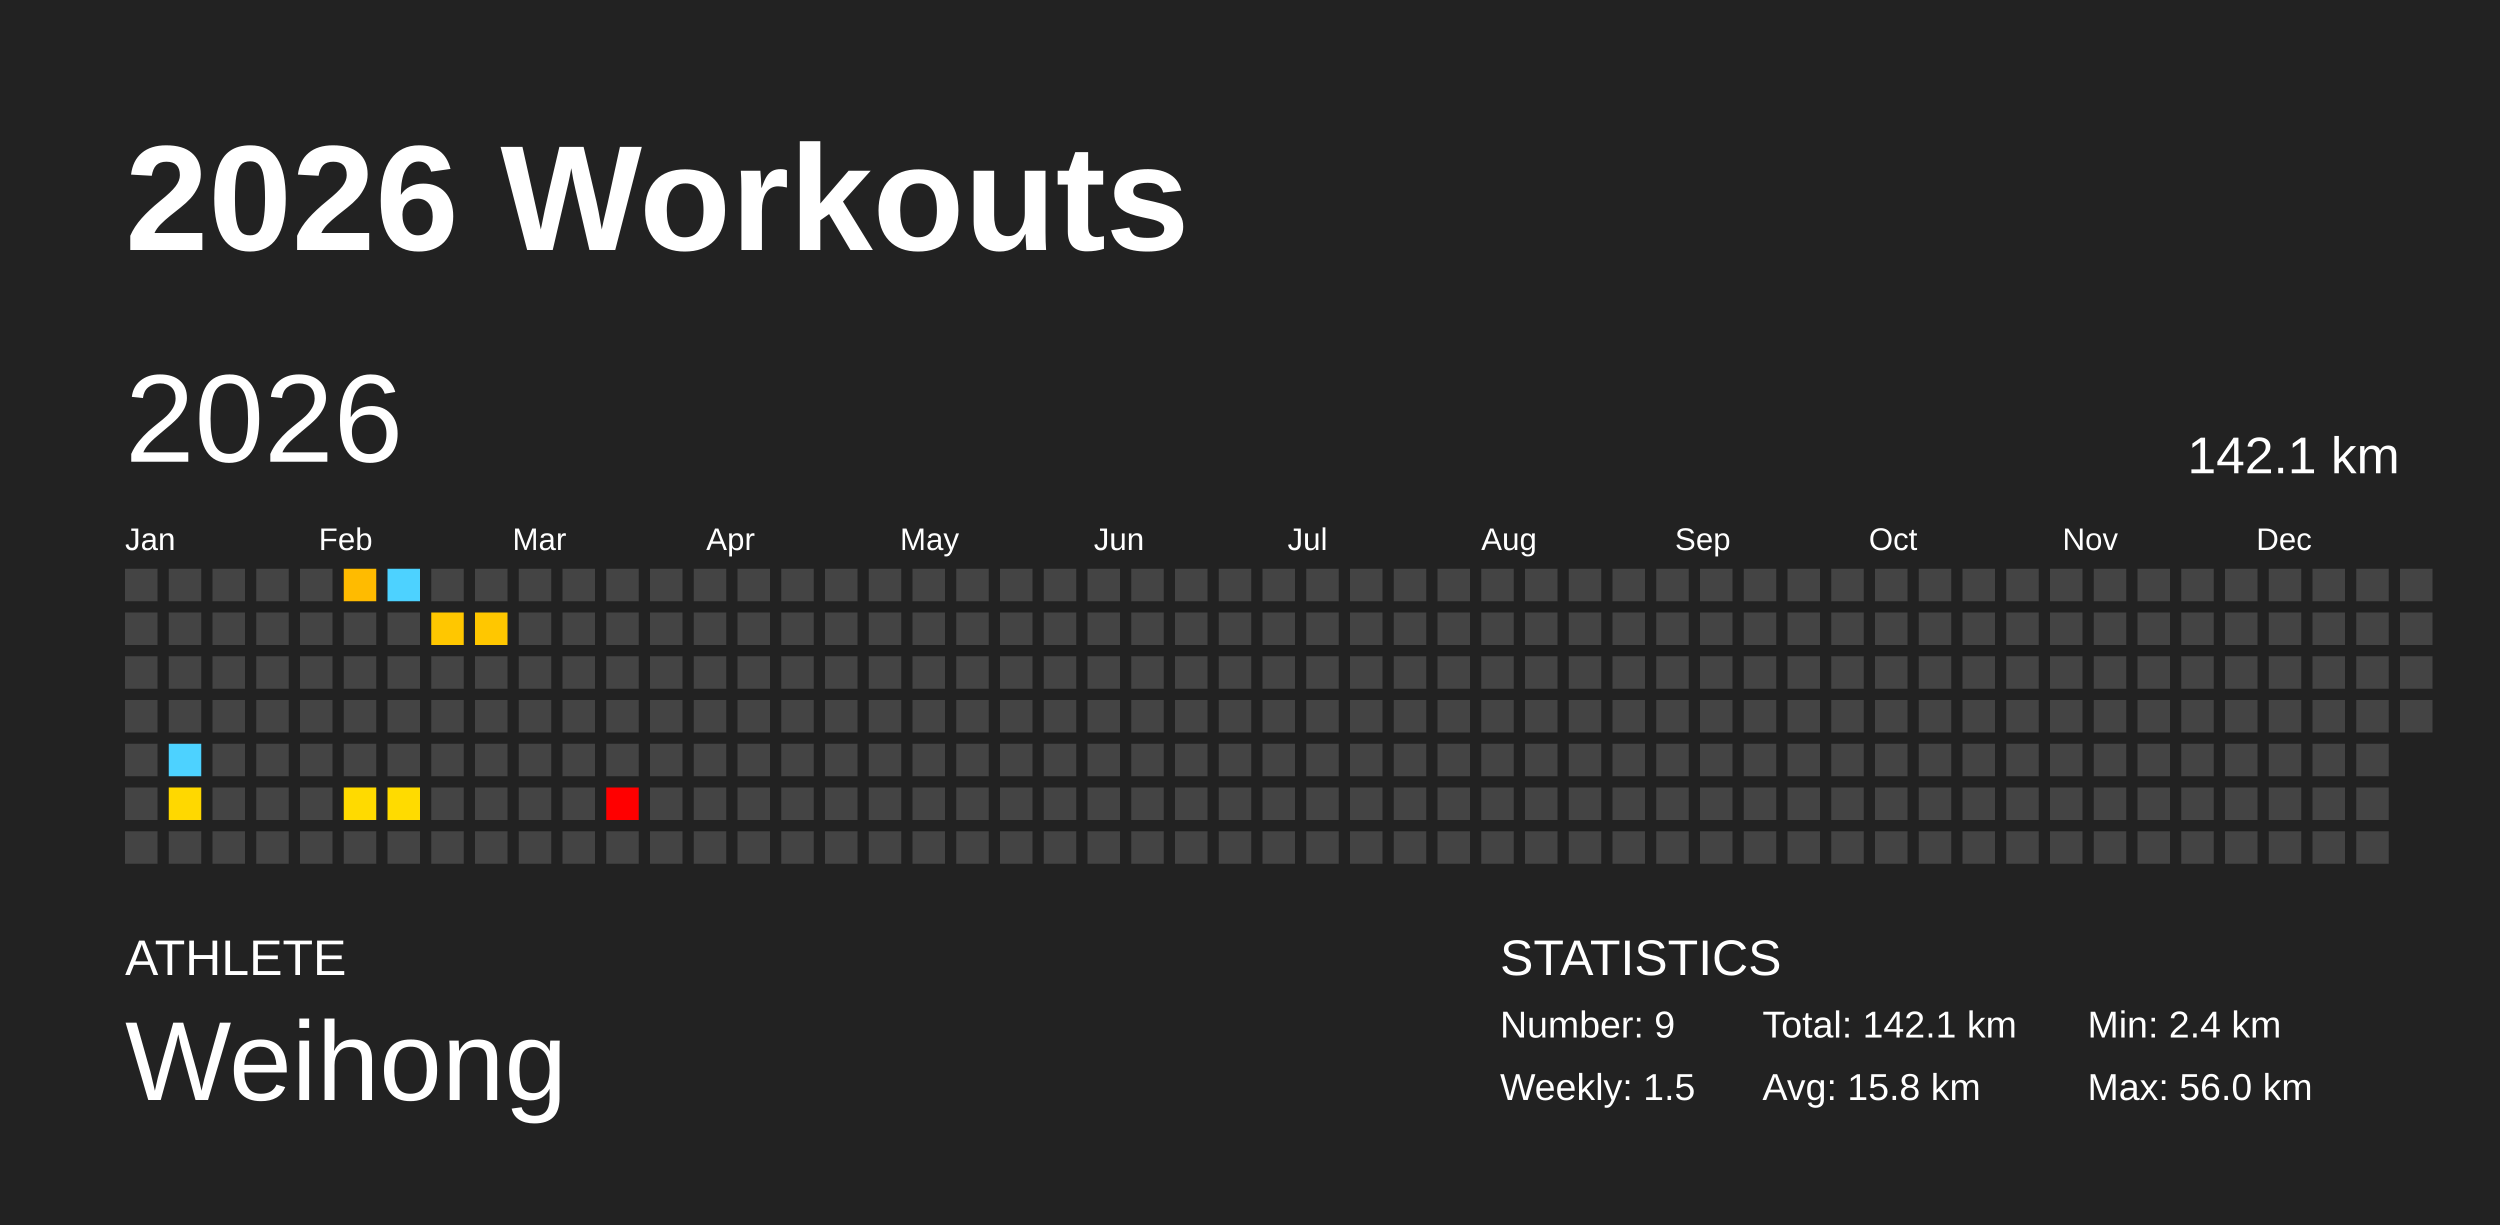
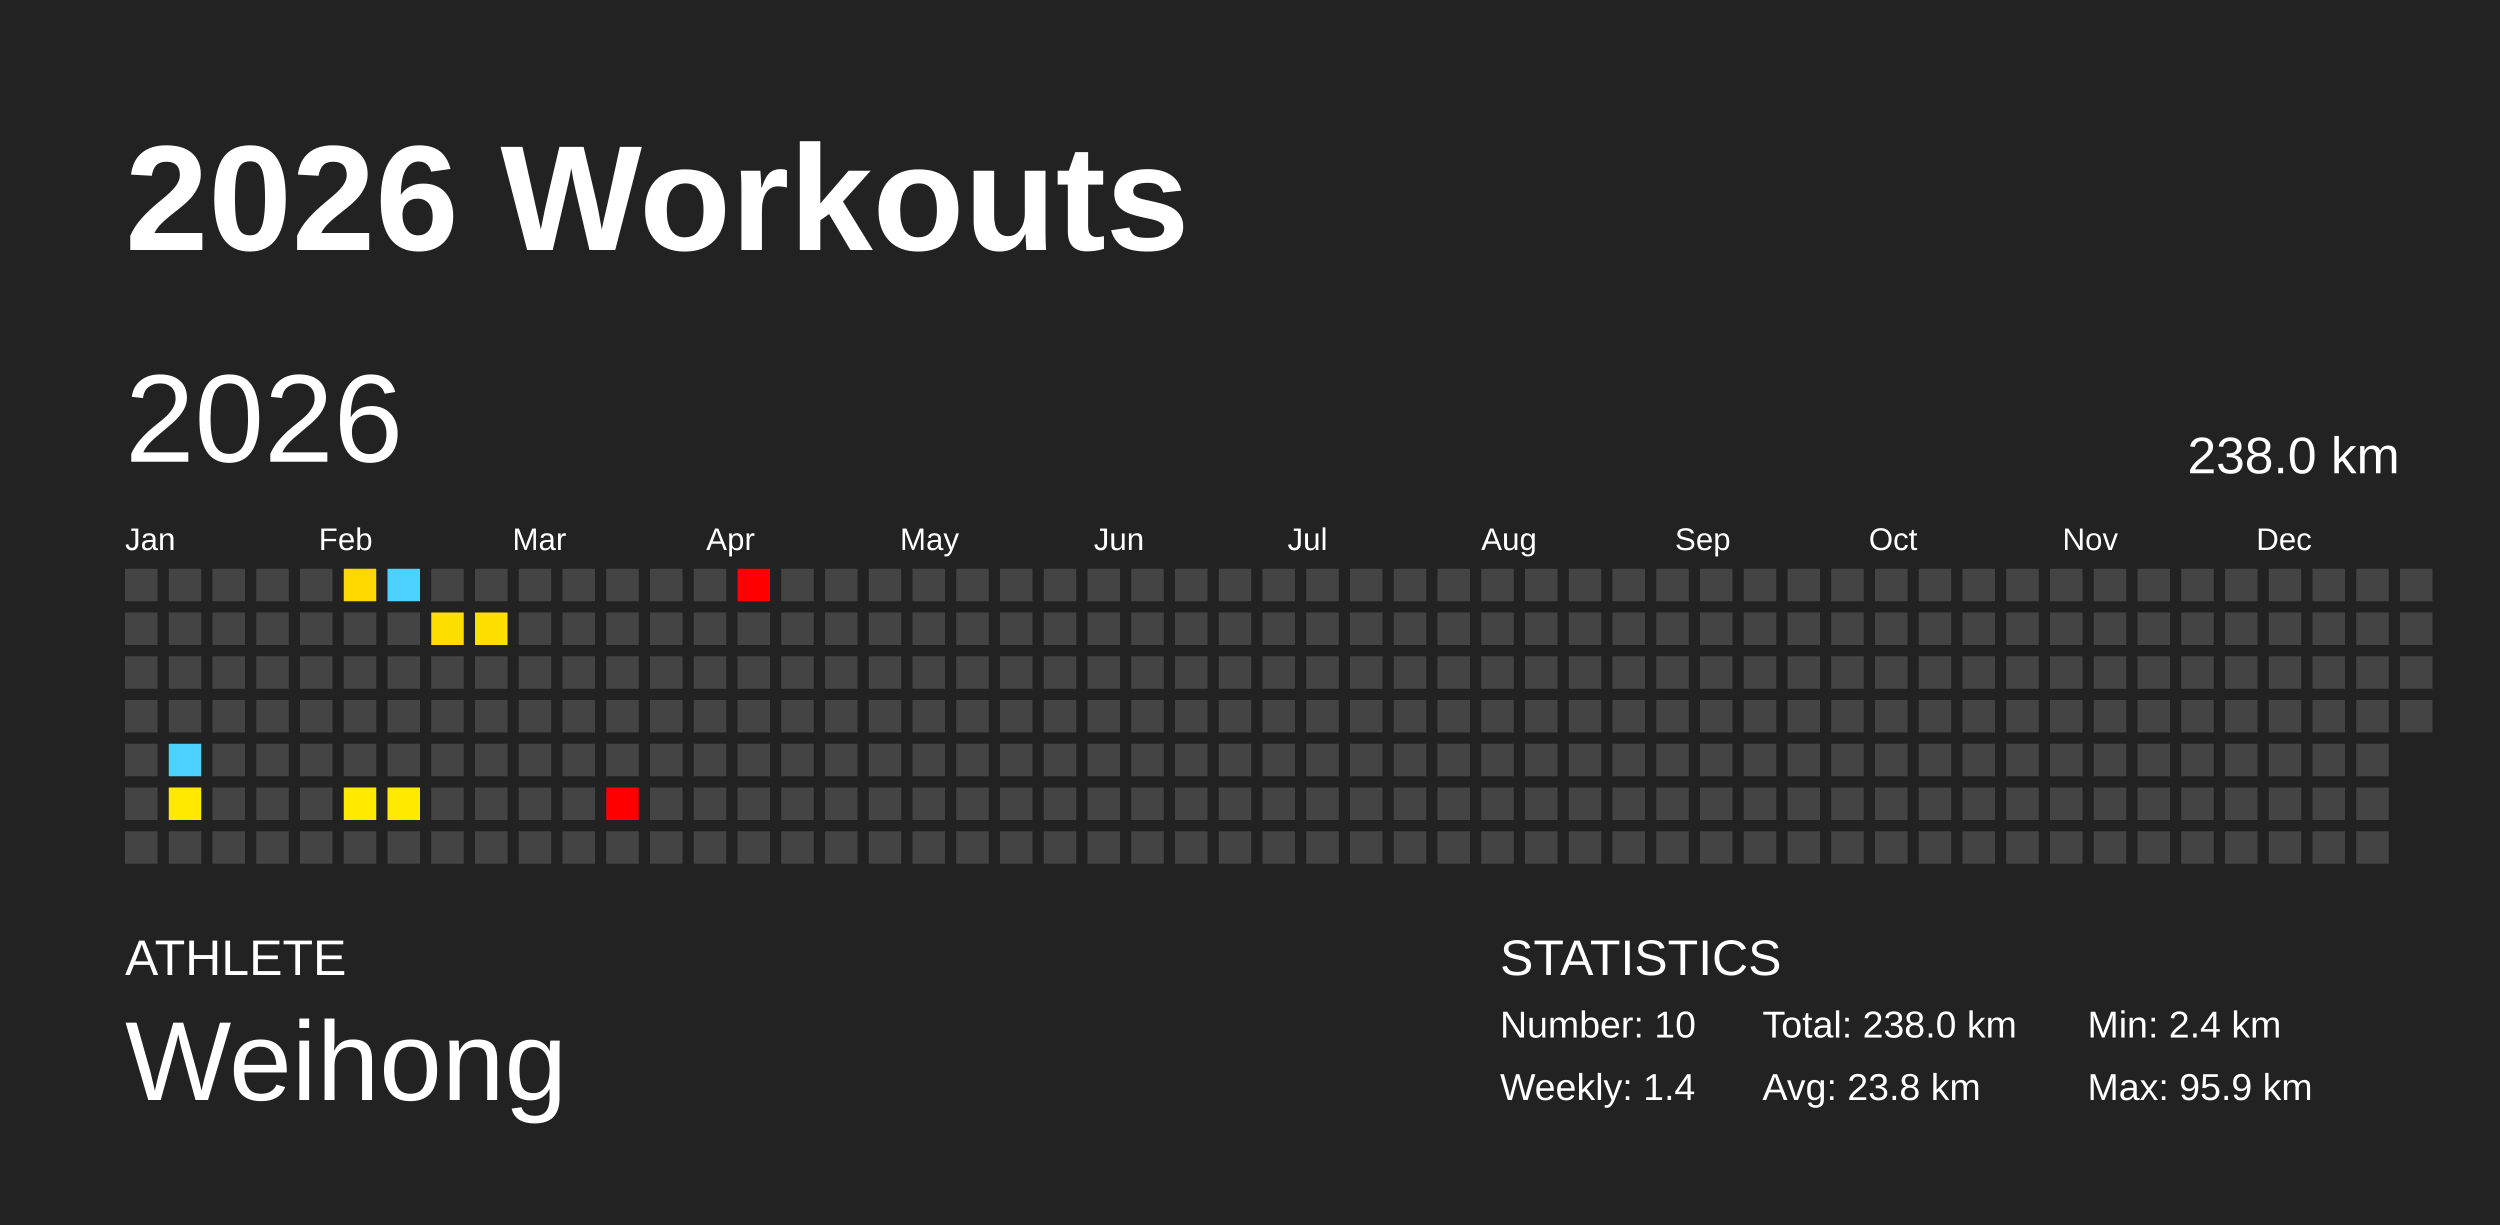
<svg xmlns="http://www.w3.org/2000/svg" baseProfile="full" height="98mm" version="1.1" viewBox="0,0,200,98" width="200mm">
  <defs />
  <rect fill="#222222" height="98" width="200" x="0" y="0" />
  <text fill="#FFFFFF" style="font-size:12px; font-family:Arial; font-weight:bold;" x="10" y="20">2026 Workouts</text>
  <text fill="#FFFFFF" style="font-size:4px; font-family:Arial" x="10" y="78">ATHLETE</text>
  <text fill="#FFFFFF" style="font-size:9px; font-family:Arial" x="10" y="88">Weihong</text>
  <text fill="#FFFFFF" style="font-size:4px; font-family:Arial" x="120" y="78">STATISTICS</text>
-   <text fill="#FFFFFF" style="font-size:3px; font-family:Arial" x="120" y="83">Number: 9</text>
-   <text fill="#FFFFFF" style="font-size:3px; font-family:Arial" x="120" y="88">Weekly: 1.5</text>
-   <text fill="#FFFFFF" style="font-size:3px; font-family:Arial" x="141" y="83">Total: 142.1 km</text>
-   <text fill="#FFFFFF" style="font-size:3px; font-family:Arial" x="141" y="88">Avg: 15.8 km</text>
+   <text fill="#FFFFFF" style="font-size:3px; font-family:Arial" x="120" y="83">Number: 10</text>
+   <text fill="#FFFFFF" style="font-size:3px; font-family:Arial" x="120" y="88">Weekly: 1.4</text>
+   <text fill="#FFFFFF" style="font-size:3px; font-family:Arial" x="141" y="83">Total: 238.0 km</text>
+   <text fill="#FFFFFF" style="font-size:3px; font-family:Arial" x="141" y="88">Avg: 23.8 km</text>
  <text fill="#FFFFFF" style="font-size:3px; font-family:Arial" x="167" y="83">Min: 2.4 km</text>
-   <text fill="#FFFFFF" style="font-size:3px; font-family:Arial" x="167" y="88">Max: 56.0 km</text>
+   <text fill="#FFFFFF" style="font-size:3px; font-family:Arial" x="167" y="88">Max: 95.9 km</text>
  <text dominant-baseline="hanging" fill="#FFFFFF" style="font-size:10.0px; font-family:Arial;" x="10" y="30">2026</text>
-   <text dominant-baseline="hanging" fill="#FFFFFF" style="font-size:4.125px; font-family:Arial;" x="175" y="35">142.1 km</text>
+   <text dominant-baseline="hanging" fill="#FFFFFF" style="font-size:4.125px; font-family:Arial;" x="175" y="35">238.0 km</text>
  <text fill="#FFFFFF" style="font-size:2.5px; font-family:Arial" x="10.0" y="44">Jan</text>
  <text fill="#FFFFFF" style="font-size:2.5px; font-family:Arial" x="25.5" y="44">Feb</text>
  <text fill="#FFFFFF" style="font-size:2.5px; font-family:Arial" x="41.0" y="44">Mar</text>
  <text fill="#FFFFFF" style="font-size:2.5px; font-family:Arial" x="56.5" y="44">Apr</text>
  <text fill="#FFFFFF" style="font-size:2.5px; font-family:Arial" x="72.0" y="44">May</text>
  <text fill="#FFFFFF" style="font-size:2.5px; font-family:Arial" x="87.5" y="44">Jun</text>
  <text fill="#FFFFFF" style="font-size:2.5px; font-family:Arial" x="103.0" y="44">Jul</text>
  <text fill="#FFFFFF" style="font-size:2.5px; font-family:Arial" x="118.5" y="44">Aug</text>
  <text fill="#FFFFFF" style="font-size:2.5px; font-family:Arial" x="134.0" y="44">Sep</text>
  <text fill="#FFFFFF" style="font-size:2.5px; font-family:Arial" x="149.5" y="44">Oct</text>
  <text fill="#FFFFFF" style="font-size:2.5px; font-family:Arial" x="165.0" y="44">Nov</text>
  <text fill="#FFFFFF" style="font-size:2.5px; font-family:Arial" x="180.5" y="44">Dec</text>
  <rect fill="#444444" height="2.6" width="2.6" x="10.0" y="45.5" />
  <rect fill="#444444" height="2.6" width="2.6" x="10.0" y="49.0" />
  <rect fill="#444444" height="2.6" width="2.6" x="10.0" y="52.5" />
  <rect fill="#444444" height="2.6" width="2.6" x="10.0" y="56.0" />
  <rect fill="#444444" height="2.6" width="2.6" x="10.0" y="59.5" />
  <rect fill="#444444" height="2.6" width="2.6" x="10.0" y="63.0" />
  <rect fill="#444444" height="2.6" width="2.6" x="10.0" y="66.5" />
  <rect fill="#444444" height="2.6" width="2.6" x="13.5" y="45.5" />
  <rect fill="#444444" height="2.6" width="2.6" x="13.5" y="49.0" />
  <rect fill="#444444" height="2.6" width="2.6" x="13.5" y="52.5" />
  <rect fill="#444444" height="2.6" width="2.6" x="13.5" y="56.0" />
  <rect fill="#4dd2ff" height="2.6" width="2.6" x="13.5" y="59.5" />
-   <rect fill="#ffd800" height="2.6" width="2.6" x="13.5" y="63.0" />
+   <rect fill="#ffe900" height="2.6" width="2.6" x="13.5" y="63.0" />
  <rect fill="#444444" height="2.6" width="2.6" x="13.5" y="66.5" />
  <rect fill="#444444" height="2.6" width="2.6" x="17.0" y="45.5" />
  <rect fill="#444444" height="2.6" width="2.6" x="17.0" y="49.0" />
  <rect fill="#444444" height="2.6" width="2.6" x="17.0" y="52.5" />
  <rect fill="#444444" height="2.6" width="2.6" x="17.0" y="56.0" />
  <rect fill="#444444" height="2.6" width="2.6" x="17.0" y="59.5" />
  <rect fill="#444444" height="2.6" width="2.6" x="17.0" y="63.0" />
  <rect fill="#444444" height="2.6" width="2.6" x="17.0" y="66.5" />
  <rect fill="#444444" height="2.6" width="2.6" x="20.5" y="45.5" />
  <rect fill="#444444" height="2.6" width="2.6" x="20.5" y="49.0" />
  <rect fill="#444444" height="2.6" width="2.6" x="20.5" y="52.5" />
  <rect fill="#444444" height="2.6" width="2.6" x="20.5" y="56.0" />
  <rect fill="#444444" height="2.6" width="2.6" x="20.5" y="59.5" />
  <rect fill="#444444" height="2.6" width="2.6" x="20.5" y="63.0" />
  <rect fill="#444444" height="2.6" width="2.6" x="20.5" y="66.5" />
  <rect fill="#444444" height="2.6" width="2.6" x="24.0" y="45.5" />
  <rect fill="#444444" height="2.6" width="2.6" x="24.0" y="49.0" />
  <rect fill="#444444" height="2.6" width="2.6" x="24.0" y="52.5" />
  <rect fill="#444444" height="2.6" width="2.6" x="24.0" y="56.0" />
  <rect fill="#444444" height="2.6" width="2.6" x="24.0" y="59.5" />
  <rect fill="#444444" height="2.6" width="2.6" x="24.0" y="63.0" />
  <rect fill="#444444" height="2.6" width="2.6" x="24.0" y="66.5" />
-   <rect fill="#ffbb00" height="2.6" width="2.6" x="27.5" y="45.5" />
+   <rect fill="#ffd800" height="2.6" width="2.6" x="27.5" y="45.5" />
  <rect fill="#444444" height="2.6" width="2.6" x="27.5" y="49.0" />
  <rect fill="#444444" height="2.6" width="2.6" x="27.5" y="52.5" />
  <rect fill="#444444" height="2.6" width="2.6" x="27.5" y="56.0" />
  <rect fill="#444444" height="2.6" width="2.6" x="27.5" y="59.5" />
-   <rect fill="#ffda00" height="2.6" width="2.6" x="27.5" y="63.0" />
+   <rect fill="#ffea00" height="2.6" width="2.6" x="27.5" y="63.0" />
  <rect fill="#444444" height="2.6" width="2.6" x="27.5" y="66.5" />
  <rect fill="#4dd2ff" height="2.6" width="2.6" x="31.0" y="45.5" />
  <rect fill="#444444" height="2.6" width="2.6" x="31.0" y="49.0" />
  <rect fill="#444444" height="2.6" width="2.6" x="31.0" y="52.5" />
  <rect fill="#444444" height="2.6" width="2.6" x="31.0" y="56.0" />
  <rect fill="#444444" height="2.6" width="2.6" x="31.0" y="59.5" />
-   <rect fill="#ffdb00" height="2.6" width="2.6" x="31.0" y="63.0" />
+   <rect fill="#ffea00" height="2.6" width="2.6" x="31.0" y="63.0" />
  <rect fill="#444444" height="2.6" width="2.6" x="31.0" y="66.5" />
  <rect fill="#444444" height="2.6" width="2.6" x="34.5" y="45.5" />
-   <rect fill="#ffc700" height="2.6" width="2.6" x="34.5" y="49.0" />
+   <rect fill="#ffdf00" height="2.6" width="2.6" x="34.5" y="49.0" />
  <rect fill="#444444" height="2.6" width="2.6" x="34.5" y="52.5" />
  <rect fill="#444444" height="2.6" width="2.6" x="34.5" y="56.0" />
  <rect fill="#444444" height="2.6" width="2.6" x="34.5" y="59.5" />
  <rect fill="#444444" height="2.6" width="2.6" x="34.5" y="63.0" />
  <rect fill="#444444" height="2.6" width="2.6" x="34.5" y="66.5" />
  <rect fill="#444444" height="2.6" width="2.6" x="38.0" y="45.5" />
-   <rect fill="#ffc700" height="2.6" width="2.6" x="38.0" y="49.0" />
+   <rect fill="#ffdf00" height="2.6" width="2.6" x="38.0" y="49.0" />
  <rect fill="#444444" height="2.6" width="2.6" x="38.0" y="52.5" />
  <rect fill="#444444" height="2.6" width="2.6" x="38.0" y="56.0" />
  <rect fill="#444444" height="2.6" width="2.6" x="38.0" y="59.5" />
  <rect fill="#444444" height="2.6" width="2.6" x="38.0" y="63.0" />
  <rect fill="#444444" height="2.6" width="2.6" x="38.0" y="66.5" />
  <rect fill="#444444" height="2.6" width="2.6" x="41.5" y="45.5" />
  <rect fill="#444444" height="2.6" width="2.6" x="41.5" y="49.0" />
  <rect fill="#444444" height="2.6" width="2.6" x="41.5" y="52.5" />
  <rect fill="#444444" height="2.6" width="2.6" x="41.5" y="56.0" />
  <rect fill="#444444" height="2.6" width="2.6" x="41.5" y="59.5" />
  <rect fill="#444444" height="2.6" width="2.6" x="41.5" y="63.0" />
  <rect fill="#444444" height="2.6" width="2.6" x="41.5" y="66.5" />
  <rect fill="#444444" height="2.6" width="2.6" x="45.0" y="45.5" />
  <rect fill="#444444" height="2.6" width="2.6" x="45.0" y="49.0" />
  <rect fill="#444444" height="2.6" width="2.6" x="45.0" y="52.5" />
  <rect fill="#444444" height="2.6" width="2.6" x="45.0" y="56.0" />
  <rect fill="#444444" height="2.6" width="2.6" x="45.0" y="59.5" />
  <rect fill="#444444" height="2.6" width="2.6" x="45.0" y="63.0" />
  <rect fill="#444444" height="2.6" width="2.6" x="45.0" y="66.5" />
  <rect fill="#444444" height="2.6" width="2.6" x="48.5" y="45.5" />
  <rect fill="#444444" height="2.6" width="2.6" x="48.5" y="49.0" />
  <rect fill="#444444" height="2.6" width="2.6" x="48.5" y="52.5" />
  <rect fill="#444444" height="2.6" width="2.6" x="48.5" y="56.0" />
  <rect fill="#444444" height="2.6" width="2.6" x="48.5" y="59.5" />
  <rect fill="red" height="2.6" width="2.6" x="48.5" y="63.0" />
  <rect fill="#444444" height="2.6" width="2.6" x="48.5" y="66.5" />
  <rect fill="#444444" height="2.6" width="2.6" x="52.0" y="45.5" />
  <rect fill="#444444" height="2.6" width="2.6" x="52.0" y="49.0" />
  <rect fill="#444444" height="2.6" width="2.6" x="52.0" y="52.5" />
  <rect fill="#444444" height="2.6" width="2.6" x="52.0" y="56.0" />
  <rect fill="#444444" height="2.6" width="2.6" x="52.0" y="59.5" />
  <rect fill="#444444" height="2.6" width="2.6" x="52.0" y="63.0" />
  <rect fill="#444444" height="2.6" width="2.6" x="52.0" y="66.5" />
  <rect fill="#444444" height="2.6" width="2.6" x="55.5" y="45.5" />
  <rect fill="#444444" height="2.6" width="2.6" x="55.5" y="49.0" />
  <rect fill="#444444" height="2.6" width="2.6" x="55.5" y="52.5" />
  <rect fill="#444444" height="2.6" width="2.6" x="55.5" y="56.0" />
  <rect fill="#444444" height="2.6" width="2.6" x="55.5" y="59.5" />
  <rect fill="#444444" height="2.6" width="2.6" x="55.5" y="63.0" />
  <rect fill="#444444" height="2.6" width="2.6" x="55.5" y="66.5" />
-   <rect fill="#444444" height="2.6" width="2.6" x="59.0" y="45.5" />
+   <rect fill="red" height="2.6" width="2.6" x="59.0" y="45.5" />
  <rect fill="#444444" height="2.6" width="2.6" x="59.0" y="49.0" />
  <rect fill="#444444" height="2.6" width="2.6" x="59.0" y="52.5" />
  <rect fill="#444444" height="2.6" width="2.6" x="59.0" y="56.0" />
  <rect fill="#444444" height="2.6" width="2.6" x="59.0" y="59.5" />
  <rect fill="#444444" height="2.6" width="2.6" x="59.0" y="63.0" />
  <rect fill="#444444" height="2.6" width="2.6" x="59.0" y="66.5" />
  <rect fill="#444444" height="2.6" width="2.6" x="62.5" y="45.5" />
  <rect fill="#444444" height="2.6" width="2.6" x="62.5" y="49.0" />
  <rect fill="#444444" height="2.6" width="2.6" x="62.5" y="52.5" />
  <rect fill="#444444" height="2.6" width="2.6" x="62.5" y="56.0" />
  <rect fill="#444444" height="2.6" width="2.6" x="62.5" y="59.5" />
  <rect fill="#444444" height="2.6" width="2.6" x="62.5" y="63.0" />
  <rect fill="#444444" height="2.6" width="2.6" x="62.5" y="66.5" />
  <rect fill="#444444" height="2.6" width="2.6" x="66.0" y="45.5" />
  <rect fill="#444444" height="2.6" width="2.6" x="66.0" y="49.0" />
  <rect fill="#444444" height="2.6" width="2.6" x="66.0" y="52.5" />
  <rect fill="#444444" height="2.6" width="2.6" x="66.0" y="56.0" />
  <rect fill="#444444" height="2.6" width="2.6" x="66.0" y="59.5" />
  <rect fill="#444444" height="2.6" width="2.6" x="66.0" y="63.0" />
  <rect fill="#444444" height="2.6" width="2.6" x="66.0" y="66.5" />
  <rect fill="#444444" height="2.6" width="2.6" x="69.5" y="45.5" />
  <rect fill="#444444" height="2.6" width="2.6" x="69.5" y="49.0" />
  <rect fill="#444444" height="2.6" width="2.6" x="69.5" y="52.5" />
  <rect fill="#444444" height="2.6" width="2.6" x="69.5" y="56.0" />
  <rect fill="#444444" height="2.6" width="2.6" x="69.5" y="59.5" />
  <rect fill="#444444" height="2.6" width="2.6" x="69.5" y="63.0" />
  <rect fill="#444444" height="2.6" width="2.6" x="69.5" y="66.5" />
  <rect fill="#444444" height="2.6" width="2.6" x="73.0" y="45.5" />
  <rect fill="#444444" height="2.6" width="2.6" x="73.0" y="49.0" />
  <rect fill="#444444" height="2.6" width="2.6" x="73.0" y="52.5" />
  <rect fill="#444444" height="2.6" width="2.6" x="73.0" y="56.0" />
  <rect fill="#444444" height="2.6" width="2.6" x="73.0" y="59.5" />
  <rect fill="#444444" height="2.6" width="2.6" x="73.0" y="63.0" />
  <rect fill="#444444" height="2.6" width="2.6" x="73.0" y="66.5" />
  <rect fill="#444444" height="2.6" width="2.6" x="76.5" y="45.5" />
  <rect fill="#444444" height="2.6" width="2.6" x="76.5" y="49.0" />
  <rect fill="#444444" height="2.6" width="2.6" x="76.5" y="52.5" />
  <rect fill="#444444" height="2.6" width="2.6" x="76.5" y="56.0" />
  <rect fill="#444444" height="2.6" width="2.6" x="76.5" y="59.5" />
  <rect fill="#444444" height="2.6" width="2.6" x="76.5" y="63.0" />
  <rect fill="#444444" height="2.6" width="2.6" x="76.5" y="66.5" />
  <rect fill="#444444" height="2.6" width="2.6" x="80.0" y="45.5" />
  <rect fill="#444444" height="2.6" width="2.6" x="80.0" y="49.0" />
  <rect fill="#444444" height="2.6" width="2.6" x="80.0" y="52.5" />
  <rect fill="#444444" height="2.6" width="2.6" x="80.0" y="56.0" />
  <rect fill="#444444" height="2.6" width="2.6" x="80.0" y="59.5" />
  <rect fill="#444444" height="2.6" width="2.6" x="80.0" y="63.0" />
  <rect fill="#444444" height="2.6" width="2.6" x="80.0" y="66.5" />
  <rect fill="#444444" height="2.6" width="2.6" x="83.5" y="45.5" />
  <rect fill="#444444" height="2.6" width="2.6" x="83.5" y="49.0" />
  <rect fill="#444444" height="2.6" width="2.6" x="83.5" y="52.5" />
  <rect fill="#444444" height="2.6" width="2.6" x="83.5" y="56.0" />
  <rect fill="#444444" height="2.6" width="2.6" x="83.5" y="59.5" />
  <rect fill="#444444" height="2.6" width="2.6" x="83.5" y="63.0" />
  <rect fill="#444444" height="2.6" width="2.6" x="83.5" y="66.5" />
  <rect fill="#444444" height="2.6" width="2.6" x="87.0" y="45.5" />
  <rect fill="#444444" height="2.6" width="2.6" x="87.0" y="49.0" />
  <rect fill="#444444" height="2.6" width="2.6" x="87.0" y="52.5" />
  <rect fill="#444444" height="2.6" width="2.6" x="87.0" y="56.0" />
  <rect fill="#444444" height="2.6" width="2.6" x="87.0" y="59.5" />
  <rect fill="#444444" height="2.6" width="2.6" x="87.0" y="63.0" />
  <rect fill="#444444" height="2.6" width="2.6" x="87.0" y="66.5" />
  <rect fill="#444444" height="2.6" width="2.6" x="90.5" y="45.5" />
  <rect fill="#444444" height="2.6" width="2.6" x="90.5" y="49.0" />
  <rect fill="#444444" height="2.6" width="2.6" x="90.5" y="52.5" />
  <rect fill="#444444" height="2.6" width="2.6" x="90.5" y="56.0" />
  <rect fill="#444444" height="2.6" width="2.6" x="90.5" y="59.5" />
  <rect fill="#444444" height="2.6" width="2.6" x="90.5" y="63.0" />
  <rect fill="#444444" height="2.6" width="2.6" x="90.5" y="66.5" />
  <rect fill="#444444" height="2.6" width="2.6" x="94.0" y="45.5" />
  <rect fill="#444444" height="2.6" width="2.6" x="94.0" y="49.0" />
  <rect fill="#444444" height="2.6" width="2.6" x="94.0" y="52.5" />
  <rect fill="#444444" height="2.6" width="2.6" x="94.0" y="56.0" />
  <rect fill="#444444" height="2.6" width="2.6" x="94.0" y="59.5" />
  <rect fill="#444444" height="2.6" width="2.6" x="94.0" y="63.0" />
  <rect fill="#444444" height="2.6" width="2.6" x="94.0" y="66.5" />
  <rect fill="#444444" height="2.6" width="2.6" x="97.5" y="45.5" />
  <rect fill="#444444" height="2.6" width="2.6" x="97.5" y="49.0" />
  <rect fill="#444444" height="2.6" width="2.6" x="97.5" y="52.5" />
  <rect fill="#444444" height="2.6" width="2.6" x="97.5" y="56.0" />
  <rect fill="#444444" height="2.6" width="2.6" x="97.5" y="59.5" />
  <rect fill="#444444" height="2.6" width="2.6" x="97.5" y="63.0" />
  <rect fill="#444444" height="2.6" width="2.6" x="97.5" y="66.5" />
  <rect fill="#444444" height="2.6" width="2.6" x="101.0" y="45.5" />
  <rect fill="#444444" height="2.6" width="2.6" x="101.0" y="49.0" />
  <rect fill="#444444" height="2.6" width="2.6" x="101.0" y="52.5" />
  <rect fill="#444444" height="2.6" width="2.6" x="101.0" y="56.0" />
  <rect fill="#444444" height="2.6" width="2.6" x="101.0" y="59.5" />
  <rect fill="#444444" height="2.6" width="2.6" x="101.0" y="63.0" />
  <rect fill="#444444" height="2.6" width="2.6" x="101.0" y="66.5" />
  <rect fill="#444444" height="2.6" width="2.6" x="104.5" y="45.5" />
  <rect fill="#444444" height="2.6" width="2.6" x="104.5" y="49.0" />
  <rect fill="#444444" height="2.6" width="2.6" x="104.5" y="52.5" />
  <rect fill="#444444" height="2.6" width="2.6" x="104.5" y="56.0" />
  <rect fill="#444444" height="2.6" width="2.6" x="104.5" y="59.5" />
  <rect fill="#444444" height="2.6" width="2.6" x="104.5" y="63.0" />
  <rect fill="#444444" height="2.6" width="2.6" x="104.5" y="66.5" />
  <rect fill="#444444" height="2.6" width="2.6" x="108.0" y="45.5" />
  <rect fill="#444444" height="2.6" width="2.6" x="108.0" y="49.0" />
  <rect fill="#444444" height="2.6" width="2.6" x="108.0" y="52.5" />
  <rect fill="#444444" height="2.6" width="2.6" x="108.0" y="56.0" />
  <rect fill="#444444" height="2.6" width="2.6" x="108.0" y="59.5" />
  <rect fill="#444444" height="2.6" width="2.6" x="108.0" y="63.0" />
  <rect fill="#444444" height="2.6" width="2.6" x="108.0" y="66.5" />
  <rect fill="#444444" height="2.6" width="2.6" x="111.5" y="45.5" />
  <rect fill="#444444" height="2.6" width="2.6" x="111.5" y="49.0" />
  <rect fill="#444444" height="2.6" width="2.6" x="111.5" y="52.5" />
  <rect fill="#444444" height="2.6" width="2.6" x="111.5" y="56.0" />
  <rect fill="#444444" height="2.6" width="2.6" x="111.5" y="59.5" />
  <rect fill="#444444" height="2.6" width="2.6" x="111.5" y="63.0" />
  <rect fill="#444444" height="2.6" width="2.6" x="111.5" y="66.5" />
  <rect fill="#444444" height="2.6" width="2.6" x="115.0" y="45.5" />
  <rect fill="#444444" height="2.6" width="2.6" x="115.0" y="49.0" />
  <rect fill="#444444" height="2.6" width="2.6" x="115.0" y="52.5" />
  <rect fill="#444444" height="2.6" width="2.6" x="115.0" y="56.0" />
  <rect fill="#444444" height="2.6" width="2.6" x="115.0" y="59.5" />
  <rect fill="#444444" height="2.6" width="2.6" x="115.0" y="63.0" />
  <rect fill="#444444" height="2.6" width="2.6" x="115.0" y="66.5" />
  <rect fill="#444444" height="2.6" width="2.6" x="118.5" y="45.5" />
  <rect fill="#444444" height="2.6" width="2.6" x="118.5" y="49.0" />
  <rect fill="#444444" height="2.6" width="2.6" x="118.5" y="52.5" />
  <rect fill="#444444" height="2.6" width="2.6" x="118.5" y="56.0" />
  <rect fill="#444444" height="2.6" width="2.6" x="118.5" y="59.5" />
  <rect fill="#444444" height="2.6" width="2.6" x="118.5" y="63.0" />
  <rect fill="#444444" height="2.6" width="2.6" x="118.5" y="66.5" />
  <rect fill="#444444" height="2.6" width="2.6" x="122.0" y="45.5" />
  <rect fill="#444444" height="2.6" width="2.6" x="122.0" y="49.0" />
  <rect fill="#444444" height="2.6" width="2.6" x="122.0" y="52.5" />
  <rect fill="#444444" height="2.6" width="2.6" x="122.0" y="56.0" />
  <rect fill="#444444" height="2.6" width="2.6" x="122.0" y="59.5" />
  <rect fill="#444444" height="2.6" width="2.6" x="122.0" y="63.0" />
  <rect fill="#444444" height="2.6" width="2.6" x="122.0" y="66.5" />
  <rect fill="#444444" height="2.6" width="2.6" x="125.5" y="45.5" />
  <rect fill="#444444" height="2.6" width="2.6" x="125.5" y="49.0" />
  <rect fill="#444444" height="2.6" width="2.6" x="125.5" y="52.5" />
  <rect fill="#444444" height="2.6" width="2.6" x="125.5" y="56.0" />
  <rect fill="#444444" height="2.6" width="2.6" x="125.5" y="59.5" />
  <rect fill="#444444" height="2.6" width="2.6" x="125.5" y="63.0" />
  <rect fill="#444444" height="2.6" width="2.6" x="125.5" y="66.5" />
  <rect fill="#444444" height="2.6" width="2.6" x="129.0" y="45.5" />
  <rect fill="#444444" height="2.6" width="2.6" x="129.0" y="49.0" />
  <rect fill="#444444" height="2.6" width="2.6" x="129.0" y="52.5" />
  <rect fill="#444444" height="2.6" width="2.6" x="129.0" y="56.0" />
  <rect fill="#444444" height="2.6" width="2.6" x="129.0" y="59.5" />
  <rect fill="#444444" height="2.6" width="2.6" x="129.0" y="63.0" />
  <rect fill="#444444" height="2.6" width="2.6" x="129.0" y="66.5" />
  <rect fill="#444444" height="2.6" width="2.6" x="132.5" y="45.5" />
  <rect fill="#444444" height="2.6" width="2.6" x="132.5" y="49.0" />
  <rect fill="#444444" height="2.6" width="2.6" x="132.5" y="52.5" />
  <rect fill="#444444" height="2.6" width="2.6" x="132.5" y="56.0" />
  <rect fill="#444444" height="2.6" width="2.6" x="132.5" y="59.5" />
  <rect fill="#444444" height="2.6" width="2.6" x="132.5" y="63.0" />
  <rect fill="#444444" height="2.6" width="2.6" x="132.5" y="66.5" />
  <rect fill="#444444" height="2.6" width="2.6" x="136.0" y="45.5" />
  <rect fill="#444444" height="2.6" width="2.6" x="136.0" y="49.0" />
  <rect fill="#444444" height="2.6" width="2.6" x="136.0" y="52.5" />
  <rect fill="#444444" height="2.6" width="2.6" x="136.0" y="56.0" />
  <rect fill="#444444" height="2.6" width="2.6" x="136.0" y="59.5" />
  <rect fill="#444444" height="2.6" width="2.6" x="136.0" y="63.0" />
  <rect fill="#444444" height="2.6" width="2.6" x="136.0" y="66.5" />
  <rect fill="#444444" height="2.6" width="2.6" x="139.5" y="45.5" />
  <rect fill="#444444" height="2.6" width="2.6" x="139.5" y="49.0" />
  <rect fill="#444444" height="2.6" width="2.6" x="139.5" y="52.5" />
  <rect fill="#444444" height="2.6" width="2.6" x="139.5" y="56.0" />
  <rect fill="#444444" height="2.6" width="2.6" x="139.5" y="59.5" />
  <rect fill="#444444" height="2.6" width="2.6" x="139.5" y="63.0" />
  <rect fill="#444444" height="2.6" width="2.6" x="139.5" y="66.5" />
  <rect fill="#444444" height="2.6" width="2.6" x="143.0" y="45.5" />
  <rect fill="#444444" height="2.6" width="2.6" x="143.0" y="49.0" />
  <rect fill="#444444" height="2.6" width="2.6" x="143.0" y="52.5" />
  <rect fill="#444444" height="2.6" width="2.6" x="143.0" y="56.0" />
  <rect fill="#444444" height="2.6" width="2.6" x="143.0" y="59.5" />
  <rect fill="#444444" height="2.6" width="2.6" x="143.0" y="63.0" />
  <rect fill="#444444" height="2.6" width="2.6" x="143.0" y="66.5" />
  <rect fill="#444444" height="2.6" width="2.6" x="146.5" y="45.5" />
  <rect fill="#444444" height="2.6" width="2.6" x="146.5" y="49.0" />
  <rect fill="#444444" height="2.6" width="2.6" x="146.5" y="52.5" />
  <rect fill="#444444" height="2.6" width="2.6" x="146.5" y="56.0" />
  <rect fill="#444444" height="2.6" width="2.6" x="146.5" y="59.5" />
  <rect fill="#444444" height="2.6" width="2.6" x="146.5" y="63.0" />
  <rect fill="#444444" height="2.6" width="2.6" x="146.5" y="66.5" />
  <rect fill="#444444" height="2.6" width="2.6" x="150.0" y="45.5" />
  <rect fill="#444444" height="2.6" width="2.6" x="150.0" y="49.0" />
  <rect fill="#444444" height="2.6" width="2.6" x="150.0" y="52.5" />
  <rect fill="#444444" height="2.6" width="2.6" x="150.0" y="56.0" />
  <rect fill="#444444" height="2.6" width="2.6" x="150.0" y="59.5" />
  <rect fill="#444444" height="2.6" width="2.6" x="150.0" y="63.0" />
  <rect fill="#444444" height="2.6" width="2.6" x="150.0" y="66.5" />
  <rect fill="#444444" height="2.6" width="2.6" x="153.5" y="45.5" />
  <rect fill="#444444" height="2.6" width="2.6" x="153.5" y="49.0" />
  <rect fill="#444444" height="2.6" width="2.6" x="153.5" y="52.5" />
  <rect fill="#444444" height="2.6" width="2.6" x="153.5" y="56.0" />
  <rect fill="#444444" height="2.6" width="2.6" x="153.5" y="59.5" />
  <rect fill="#444444" height="2.6" width="2.6" x="153.5" y="63.0" />
  <rect fill="#444444" height="2.6" width="2.6" x="153.5" y="66.5" />
  <rect fill="#444444" height="2.6" width="2.6" x="157.0" y="45.5" />
  <rect fill="#444444" height="2.6" width="2.6" x="157.0" y="49.0" />
  <rect fill="#444444" height="2.6" width="2.6" x="157.0" y="52.5" />
  <rect fill="#444444" height="2.6" width="2.6" x="157.0" y="56.0" />
  <rect fill="#444444" height="2.6" width="2.6" x="157.0" y="59.5" />
  <rect fill="#444444" height="2.6" width="2.6" x="157.0" y="63.0" />
  <rect fill="#444444" height="2.6" width="2.6" x="157.0" y="66.5" />
  <rect fill="#444444" height="2.6" width="2.6" x="160.5" y="45.5" />
  <rect fill="#444444" height="2.6" width="2.6" x="160.5" y="49.0" />
  <rect fill="#444444" height="2.6" width="2.6" x="160.5" y="52.5" />
  <rect fill="#444444" height="2.6" width="2.6" x="160.5" y="56.0" />
  <rect fill="#444444" height="2.6" width="2.6" x="160.5" y="59.5" />
  <rect fill="#444444" height="2.6" width="2.6" x="160.5" y="63.0" />
  <rect fill="#444444" height="2.6" width="2.6" x="160.5" y="66.5" />
  <rect fill="#444444" height="2.6" width="2.6" x="164.0" y="45.5" />
  <rect fill="#444444" height="2.6" width="2.6" x="164.0" y="49.0" />
  <rect fill="#444444" height="2.6" width="2.6" x="164.0" y="52.5" />
  <rect fill="#444444" height="2.6" width="2.6" x="164.0" y="56.0" />
  <rect fill="#444444" height="2.6" width="2.6" x="164.0" y="59.5" />
  <rect fill="#444444" height="2.6" width="2.6" x="164.0" y="63.0" />
  <rect fill="#444444" height="2.6" width="2.6" x="164.0" y="66.5" />
  <rect fill="#444444" height="2.6" width="2.6" x="167.5" y="45.5" />
  <rect fill="#444444" height="2.6" width="2.6" x="167.5" y="49.0" />
  <rect fill="#444444" height="2.6" width="2.6" x="167.5" y="52.5" />
  <rect fill="#444444" height="2.6" width="2.6" x="167.5" y="56.0" />
  <rect fill="#444444" height="2.6" width="2.6" x="167.5" y="59.5" />
  <rect fill="#444444" height="2.6" width="2.6" x="167.5" y="63.0" />
  <rect fill="#444444" height="2.6" width="2.6" x="167.5" y="66.5" />
  <rect fill="#444444" height="2.6" width="2.6" x="171.0" y="45.5" />
  <rect fill="#444444" height="2.6" width="2.6" x="171.0" y="49.0" />
  <rect fill="#444444" height="2.6" width="2.6" x="171.0" y="52.5" />
  <rect fill="#444444" height="2.6" width="2.6" x="171.0" y="56.0" />
  <rect fill="#444444" height="2.6" width="2.6" x="171.0" y="59.5" />
  <rect fill="#444444" height="2.6" width="2.6" x="171.0" y="63.0" />
  <rect fill="#444444" height="2.6" width="2.6" x="171.0" y="66.5" />
  <rect fill="#444444" height="2.6" width="2.6" x="174.5" y="45.5" />
  <rect fill="#444444" height="2.6" width="2.6" x="174.5" y="49.0" />
  <rect fill="#444444" height="2.6" width="2.6" x="174.5" y="52.5" />
  <rect fill="#444444" height="2.6" width="2.6" x="174.5" y="56.0" />
  <rect fill="#444444" height="2.6" width="2.6" x="174.5" y="59.5" />
  <rect fill="#444444" height="2.6" width="2.6" x="174.5" y="63.0" />
  <rect fill="#444444" height="2.6" width="2.6" x="174.5" y="66.5" />
  <rect fill="#444444" height="2.6" width="2.6" x="178.0" y="45.5" />
  <rect fill="#444444" height="2.6" width="2.6" x="178.0" y="49.0" />
  <rect fill="#444444" height="2.6" width="2.6" x="178.0" y="52.5" />
  <rect fill="#444444" height="2.6" width="2.6" x="178.0" y="56.0" />
  <rect fill="#444444" height="2.6" width="2.6" x="178.0" y="59.5" />
  <rect fill="#444444" height="2.6" width="2.6" x="178.0" y="63.0" />
  <rect fill="#444444" height="2.6" width="2.6" x="178.0" y="66.5" />
  <rect fill="#444444" height="2.6" width="2.6" x="181.5" y="45.5" />
  <rect fill="#444444" height="2.6" width="2.6" x="181.5" y="49.0" />
  <rect fill="#444444" height="2.6" width="2.6" x="181.5" y="52.5" />
  <rect fill="#444444" height="2.6" width="2.6" x="181.5" y="56.0" />
  <rect fill="#444444" height="2.6" width="2.6" x="181.5" y="59.5" />
  <rect fill="#444444" height="2.6" width="2.6" x="181.5" y="63.0" />
  <rect fill="#444444" height="2.6" width="2.6" x="181.5" y="66.5" />
  <rect fill="#444444" height="2.6" width="2.6" x="185.0" y="45.5" />
  <rect fill="#444444" height="2.6" width="2.6" x="185.0" y="49.0" />
  <rect fill="#444444" height="2.6" width="2.6" x="185.0" y="52.5" />
  <rect fill="#444444" height="2.6" width="2.6" x="185.0" y="56.0" />
  <rect fill="#444444" height="2.6" width="2.6" x="185.0" y="59.5" />
  <rect fill="#444444" height="2.6" width="2.6" x="185.0" y="63.0" />
  <rect fill="#444444" height="2.6" width="2.6" x="185.0" y="66.5" />
  <rect fill="#444444" height="2.6" width="2.6" x="188.5" y="45.5" />
  <rect fill="#444444" height="2.6" width="2.6" x="188.5" y="49.0" />
  <rect fill="#444444" height="2.6" width="2.6" x="188.5" y="52.5" />
  <rect fill="#444444" height="2.6" width="2.6" x="188.5" y="56.0" />
  <rect fill="#444444" height="2.6" width="2.6" x="188.5" y="59.5" />
  <rect fill="#444444" height="2.6" width="2.6" x="188.5" y="63.0" />
  <rect fill="#444444" height="2.6" width="2.6" x="188.5" y="66.5" />
  <rect fill="#444444" height="2.6" width="2.6" x="192.0" y="45.5" />
  <rect fill="#444444" height="2.6" width="2.6" x="192.0" y="49.0" />
  <rect fill="#444444" height="2.6" width="2.6" x="192.0" y="52.5" />
  <rect fill="#444444" height="2.6" width="2.6" x="192.0" y="56.0" />
</svg>
